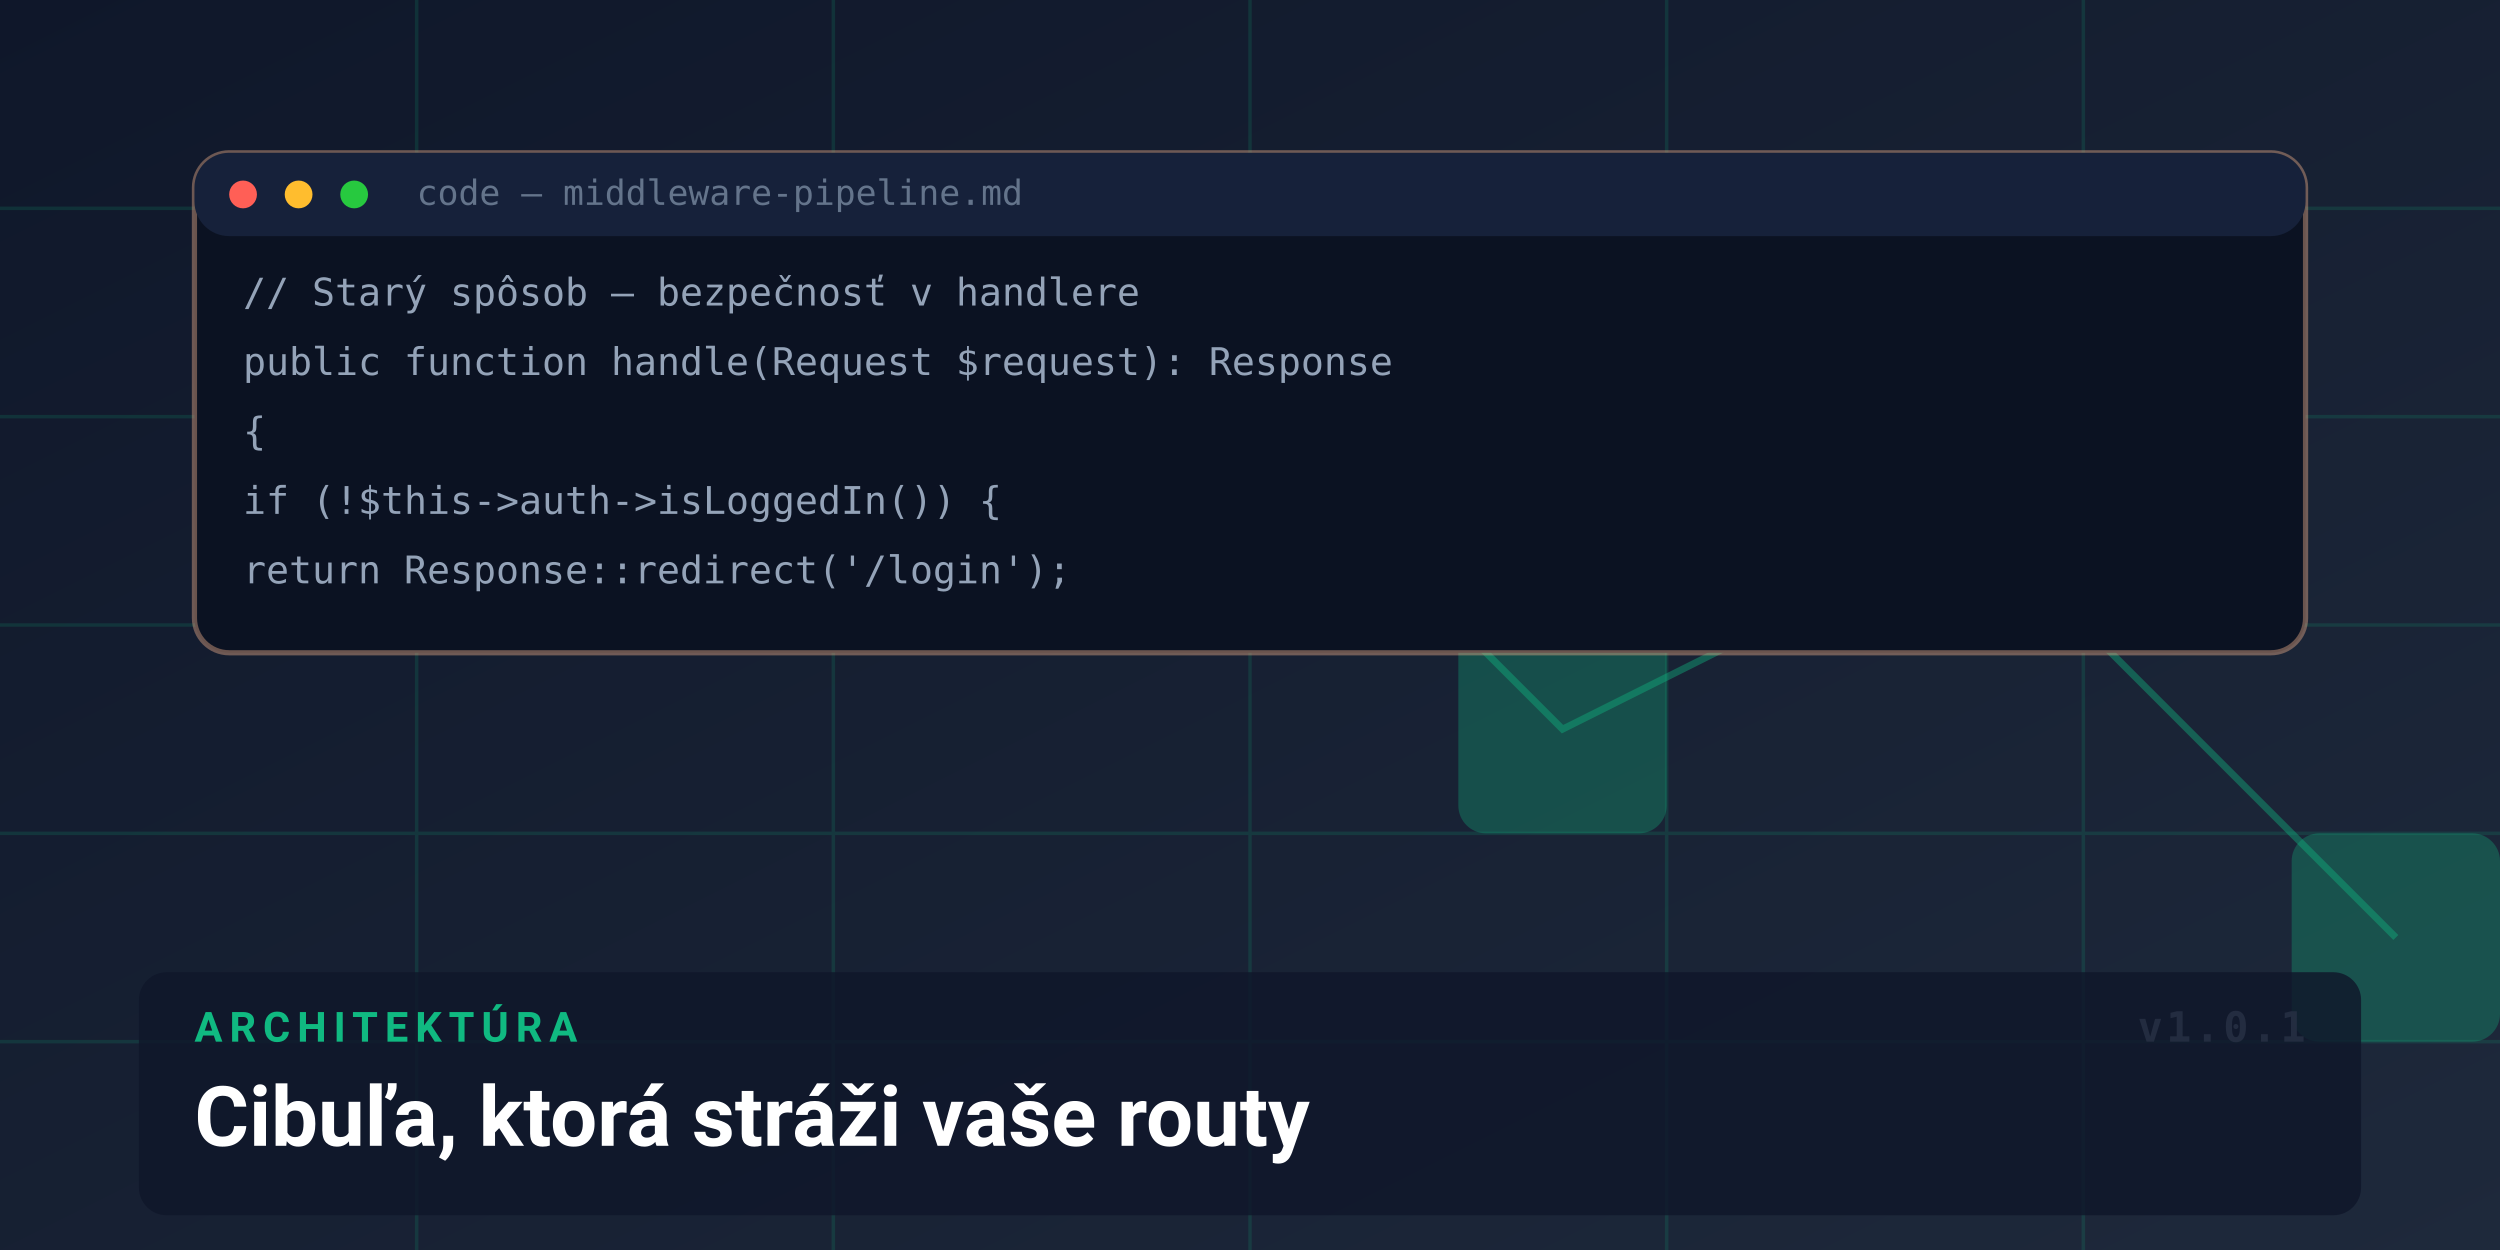
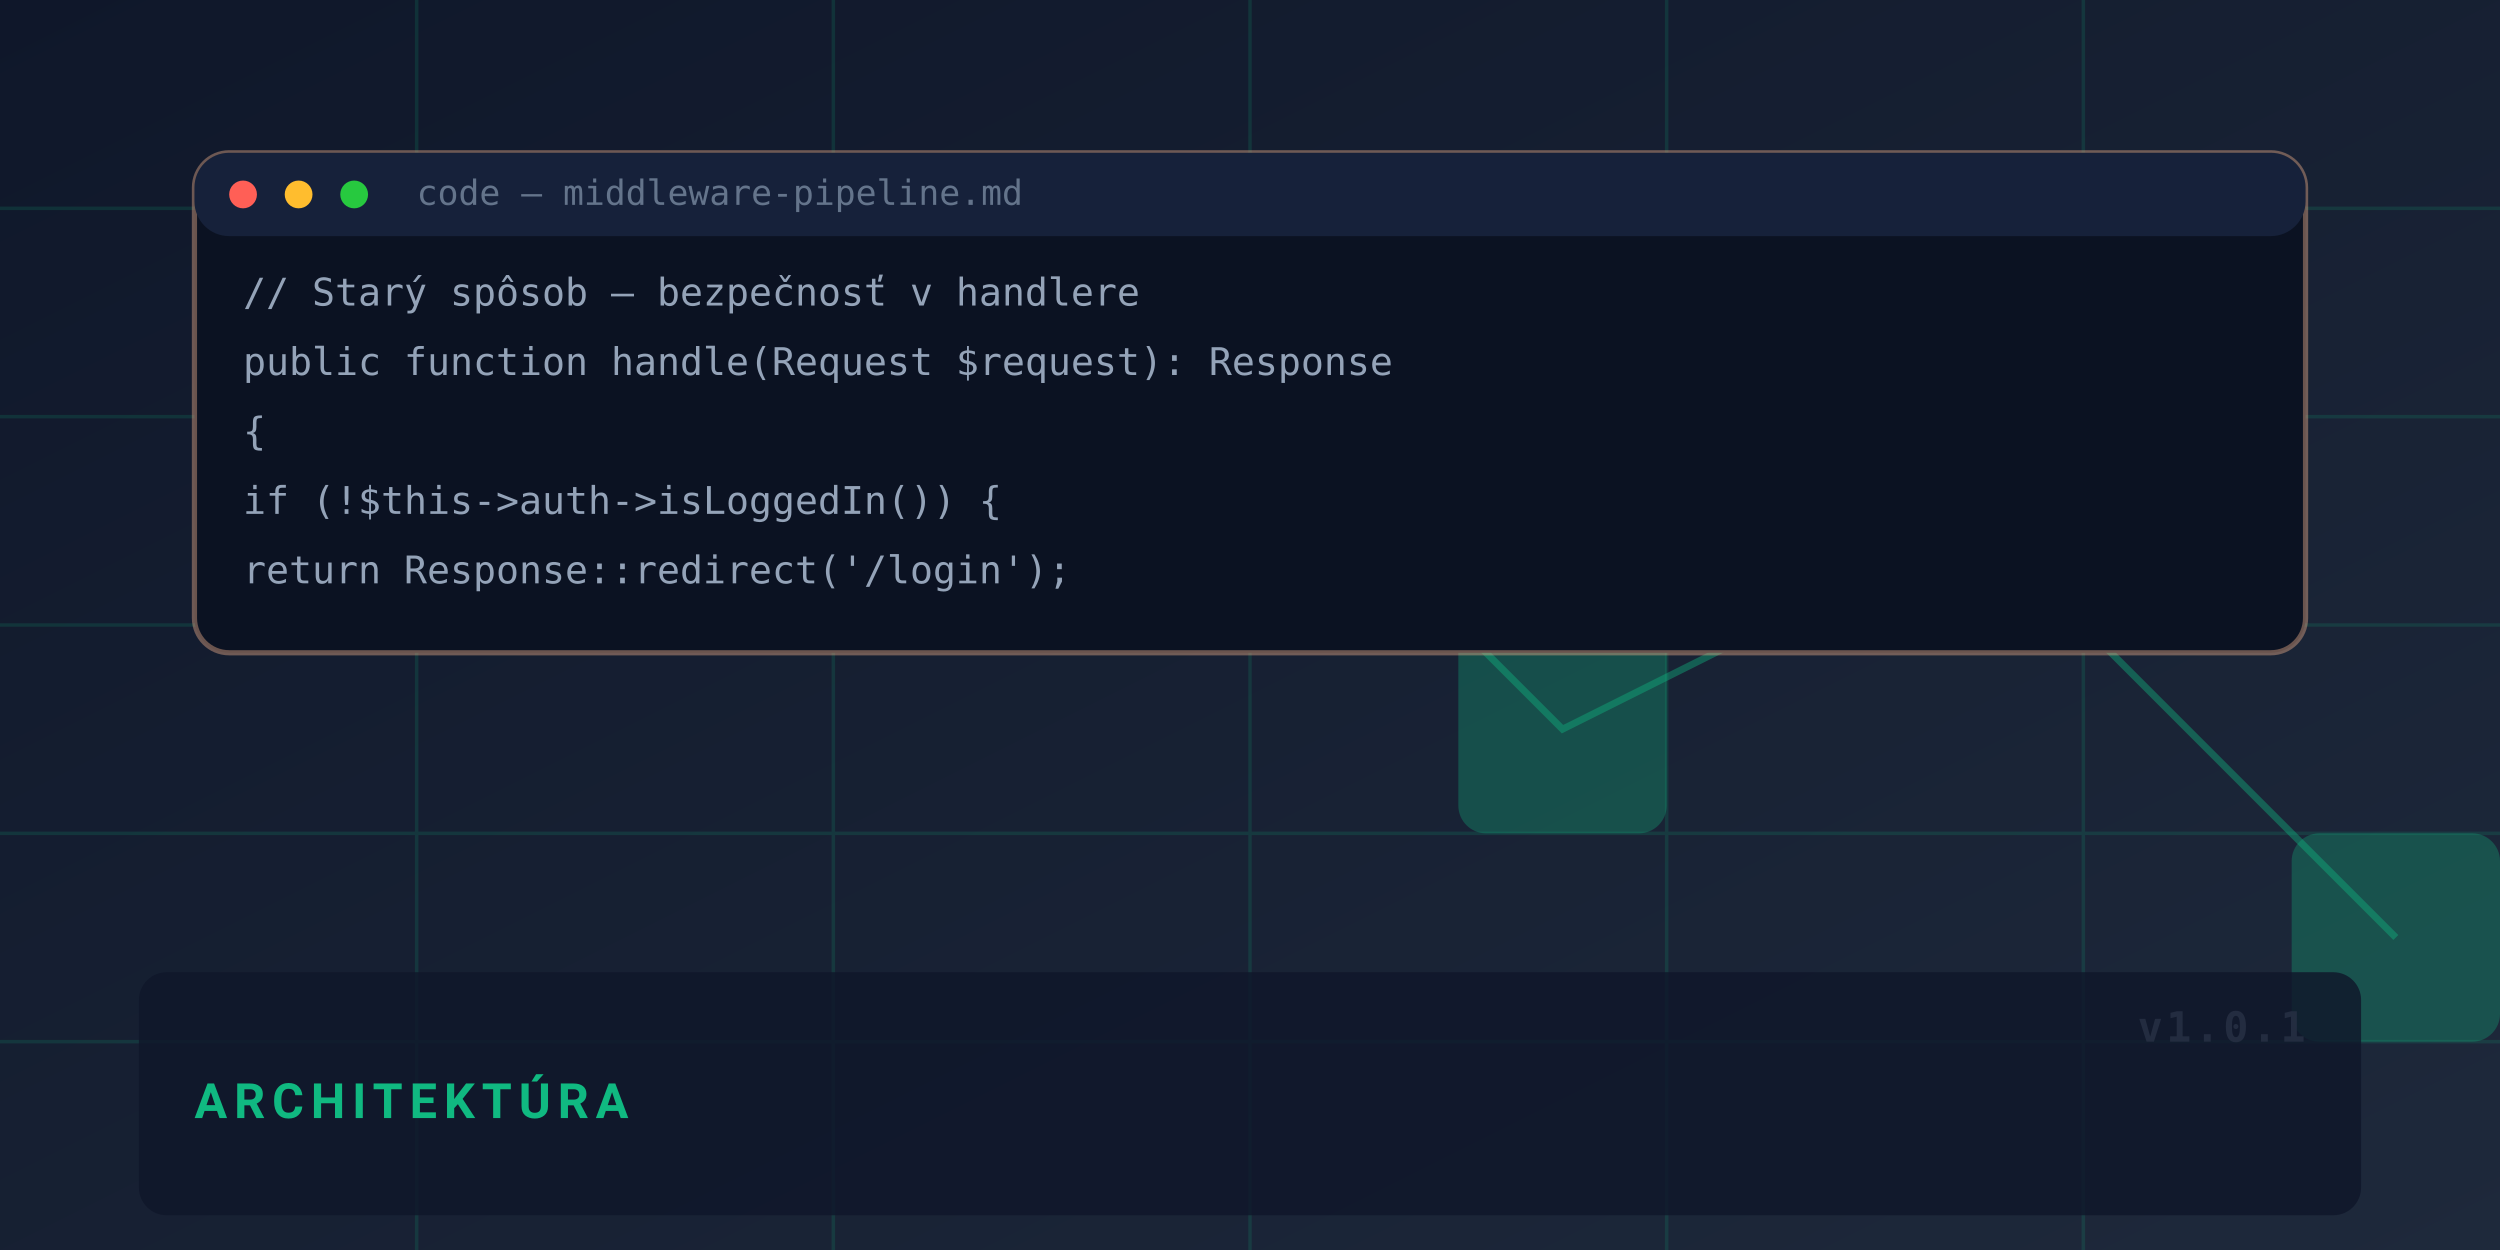
<svg xmlns="http://www.w3.org/2000/svg" viewBox="0 0 720 360" width="720" height="360">
  <defs>
    <linearGradient id="bg" x1="0%" y1="0%" x2="100%" y2="100%">
      <stop offset="0%" style="stop-color:#0f172a" />
      <stop offset="100%" style="stop-color:#1e293b" />
    </linearGradient>
  </defs>
  <rect width="720" height="360" fill="url(#bg)" />
  <g opacity="0.15" stroke="#10b981" stroke-width="1">
    <line x1="0" y1="60" x2="720" y2="60" />
    <line x1="0" y1="120" x2="720" y2="120" />
    <line x1="0" y1="180" x2="720" y2="180" />
    <line x1="0" y1="240" x2="720" y2="240" />
    <line x1="0" y1="300" x2="720" y2="300" />
    <line x1="120" y1="0" x2="120" y2="360" />
    <line x1="240" y1="0" x2="240" y2="360" />
    <line x1="360" y1="0" x2="360" y2="360" />
    <line x1="480" y1="0" x2="480" y2="360" />
    <line x1="600" y1="0" x2="600" y2="360" />
  </g>
  <g fill="#10b981" opacity="0.3">
    <rect x="60" y="60" width="60" height="60" rx="8" />
    <rect x="180" y="120" width="60" height="60" rx="8" />
    <rect x="300" y="60" width="60" height="60" rx="8" />
    <rect x="420" y="180" width="60" height="60" rx="8" />
    <rect x="540" y="120" width="60" height="60" rx="8" />
    <rect x="660" y="240" width="60" height="60" rx="8" />
  </g>
  <g stroke="#10b981" stroke-width="2" fill="none" opacity="0.4">
    <path d="M90,90 L210,150 L330,90 L450,210 L570,150 L690,270" />
  </g>
  <g>
    <rect x="56" y="44" width="608" height="144" rx="10" fill="#0b1222" stroke="#DEA584" stroke-opacity="0.45" stroke-width="1.5" />
    <rect x="56" y="44" width="608" height="24" rx="10" fill="#16213a" />
    <circle cx="70" cy="56" r="4" fill="#ff5f56" />
    <circle cx="86" cy="56" r="4" fill="#ffbd2e" />
    <circle cx="102" cy="56" r="4" fill="#27c93f" />
    <text x="120" y="59" font-family="monospace" font-size="10" fill="#64748b">code — middleware-pipeline.md</text>
    <text x="70" y="88" font-family="monospace" font-size="11" fill="#94a3b8">// Starý spôsob — bezpečnosť v handlere</text>
    <text x="70" y="108" font-family="monospace" font-size="11" fill="#94a3b8">public function handle(Request $request): Response</text>
    <text x="70" y="128" font-family="monospace" font-size="11" fill="#94a3b8">{</text>
    <text x="70" y="148" font-family="monospace" font-size="11" fill="#94a3b8">if (!$this-&gt;auth-&gt;isLoggedIn()) {</text>
    <text x="70" y="168" font-family="monospace" font-size="11" fill="#94a3b8">return Response::redirect('/login');</text>
  </g>
  <text x="664" y="300" text-anchor="end" font-family="monospace" font-size="12" font-weight="bold" letter-spacing="1" fill="#94a3b8" opacity="0.85">v1.0.1</text>
  <rect x="40" y="280" width="640" height="70" rx="8" fill="#0f172a" fill-opacity="0.82" />
-   <text x="56" y="300" font-family="Segoe UI, Roboto, sans-serif" font-size="12" font-weight="bold" letter-spacing="2" fill="#10b981">ARCHITEKTÚRA</text>
-   <text x="56" y="330" font-family="Segoe UI, Roboto, sans-serif" font-size="24" font-weight="bold" fill="#ffffff">Cibuľa, ktorá stráži vaše routy</text>
+   <text x="56" y="322" font-family="Segoe UI, Roboto, sans-serif" font-size="14" font-weight="bold" letter-spacing="2" fill="#10b981">ARCHITEKTÚRA</text>
</svg>
